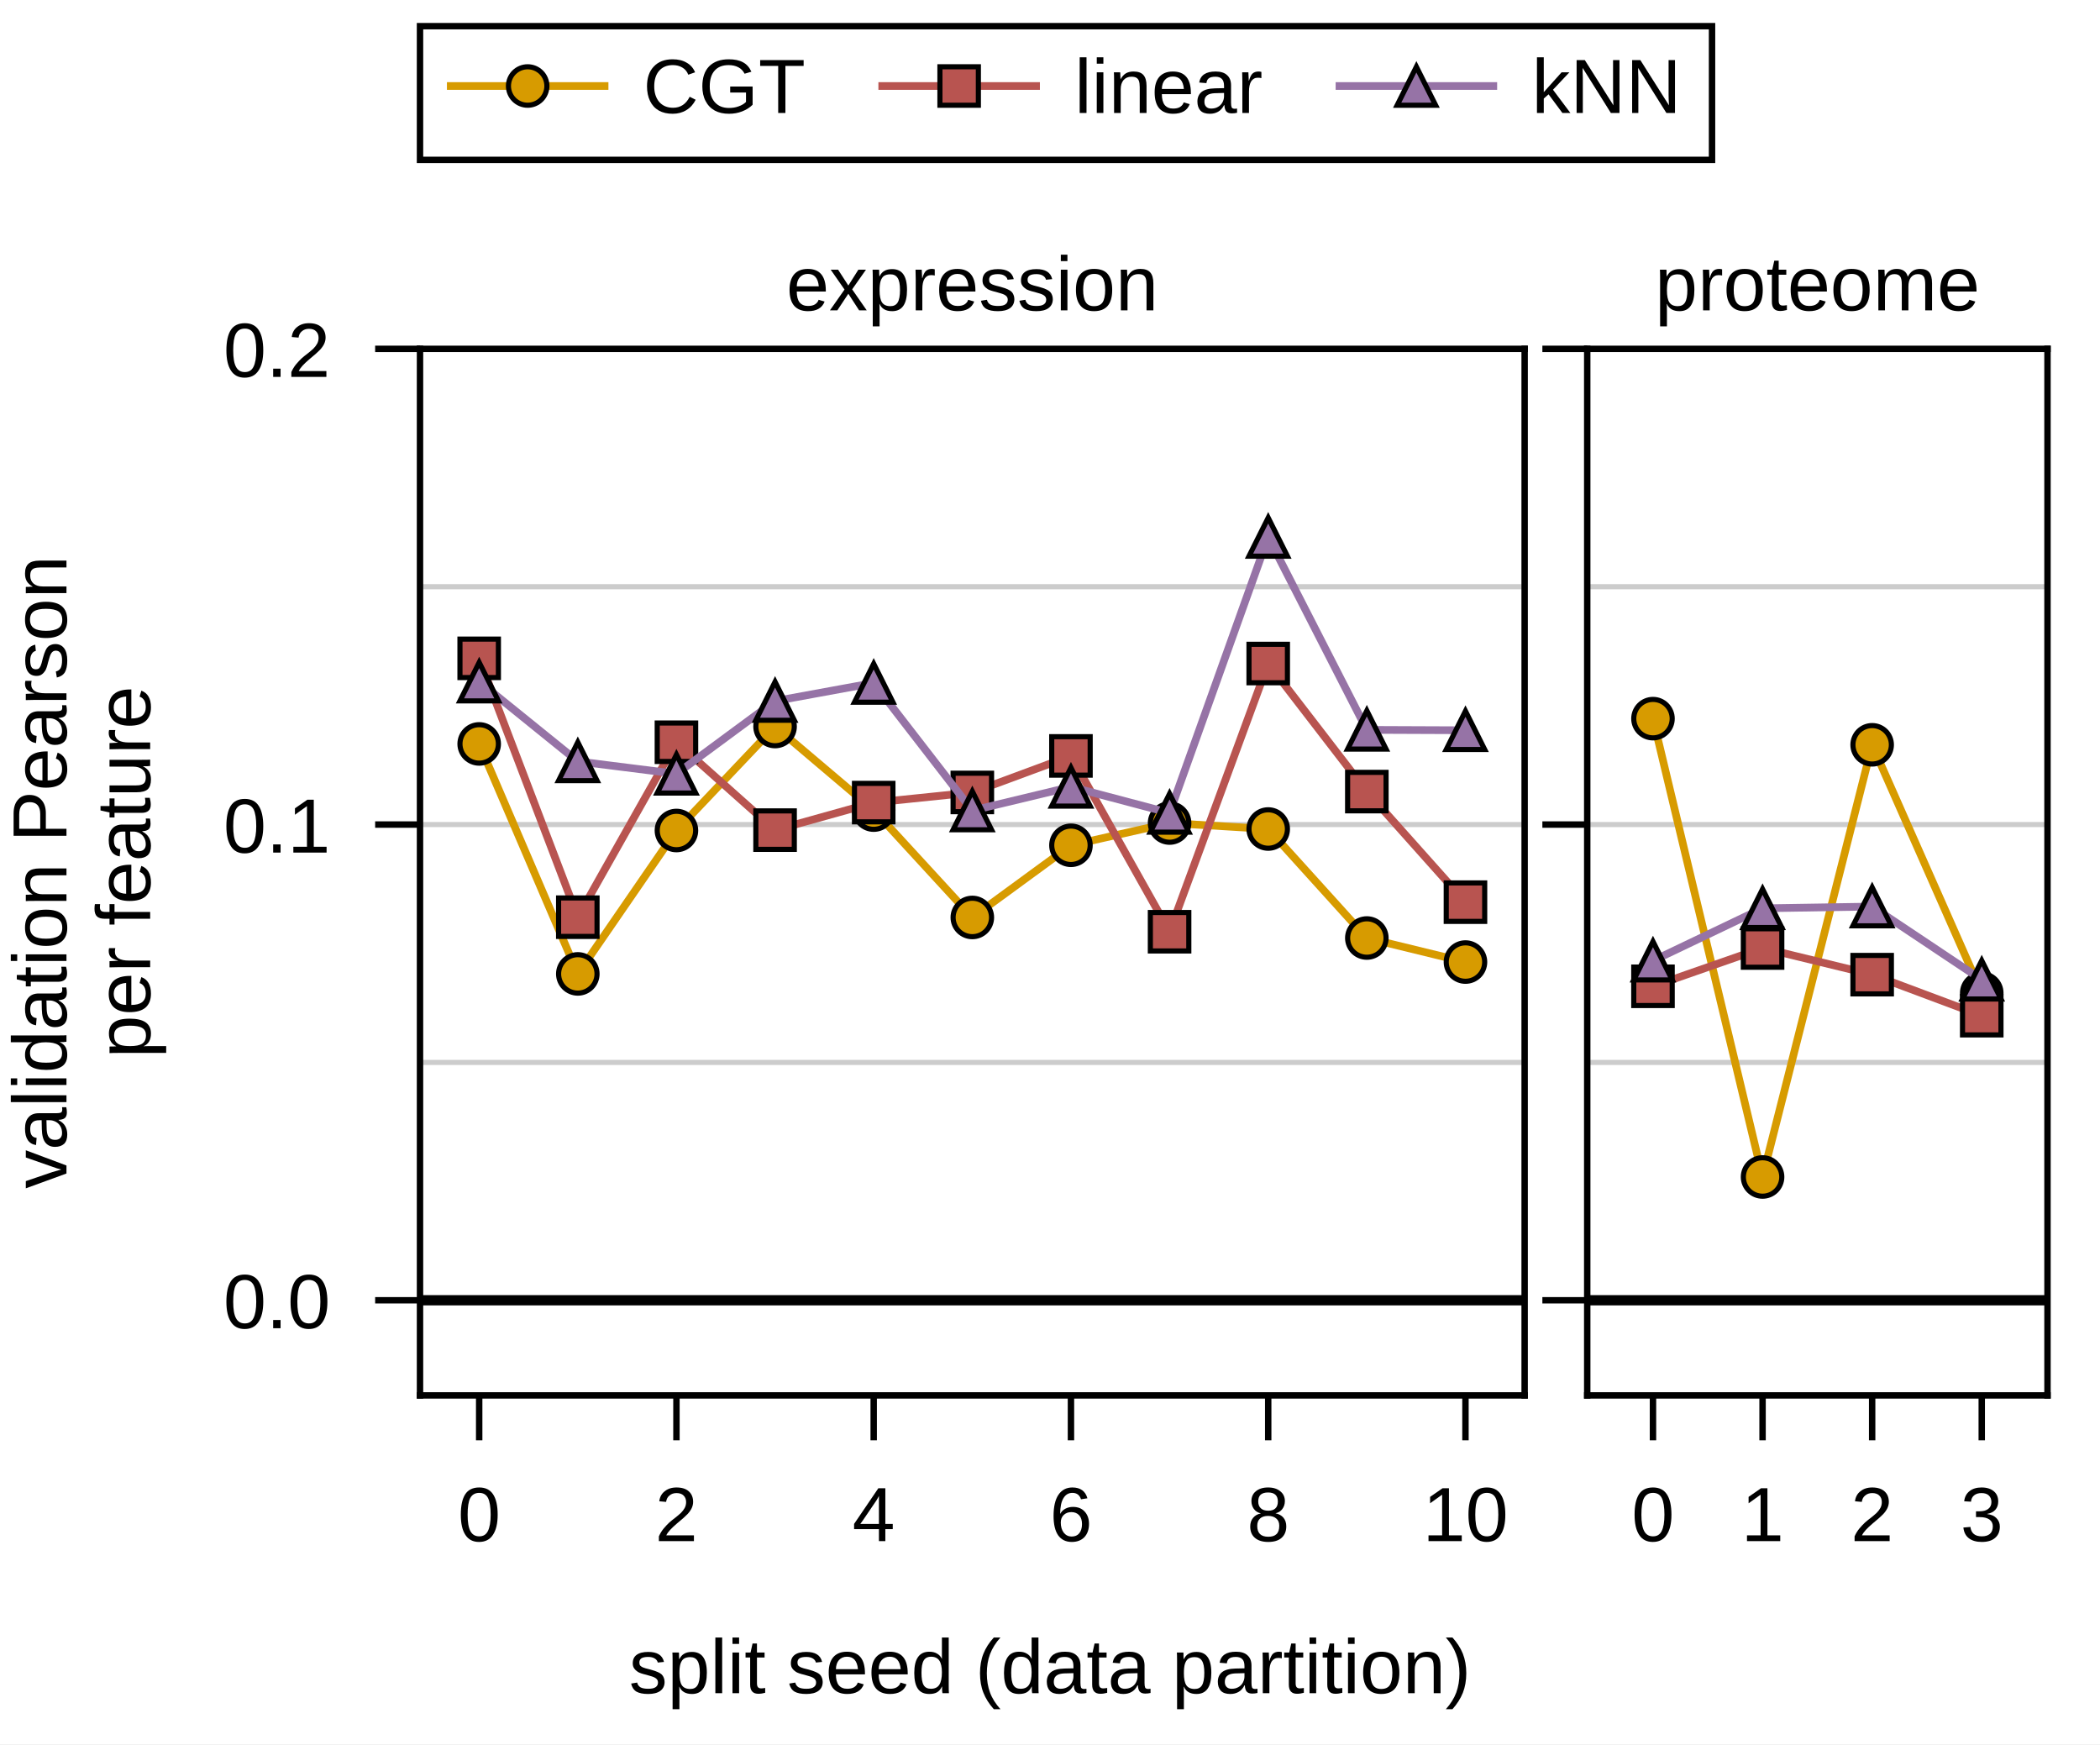
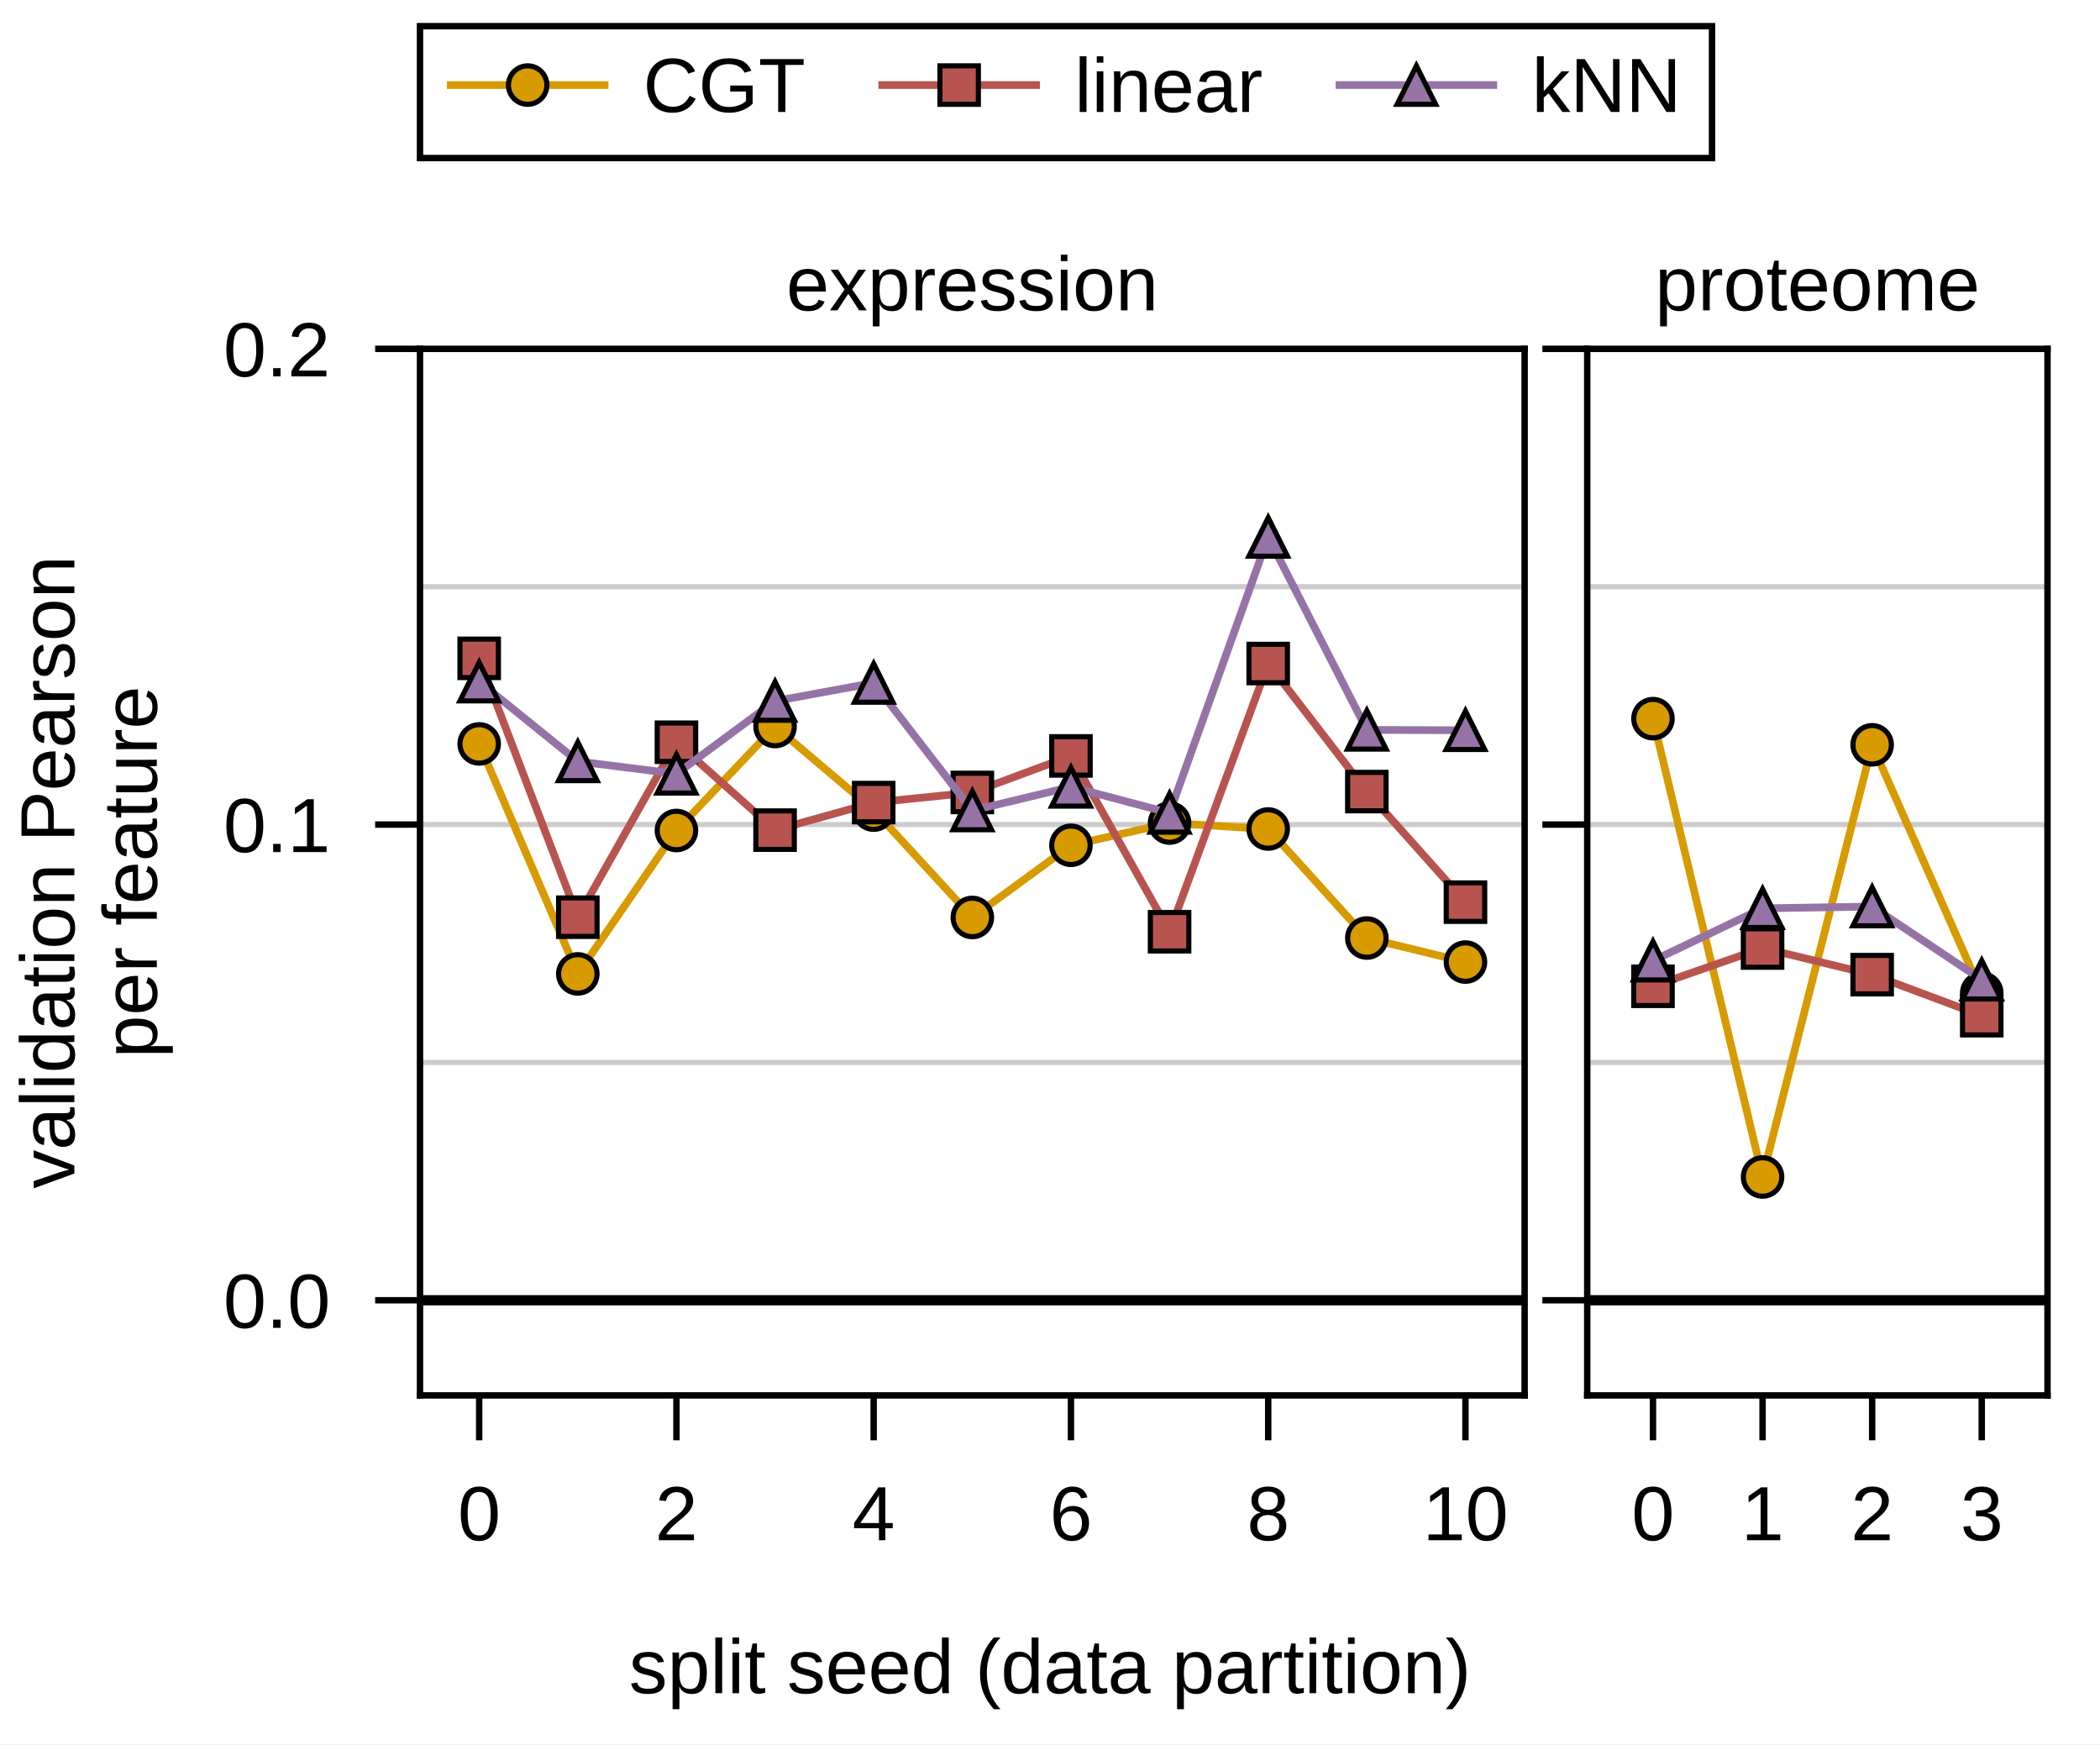
<svg xmlns="http://www.w3.org/2000/svg" xmlns:xlink="http://www.w3.org/1999/xlink" width="227.559" height="188.976" viewBox="0 0 227.559 188.976" version="1.1">
  <g transform="scale(1.388889)">
    <defs>
      <style type="text/css">*{stroke-linejoin: round; stroke-linecap: butt}</style>
    </defs>
    <g id="figure_1">
      <g id="patch_1">
        <path d="M 0 136.063  L 163.843 136.063  L 163.843 0  L 0 0  z " style="fill: #ffffff" />
      </g>
      <g id="axes_1">
        <g id="patch_2">
          <path d="M 32.769 108.85  L 118.953 108.85  L 118.953 27.213  L 32.769 27.213  z " style="fill: #ffffff" />
        </g>
        <g id="matplotlib.axis_1">
          <g id="xtick_1">
            <g id="line2d_1">
              <defs>
                <path id="mc632a3e56e" d="M 0 0  L 0 3.5  " style="stroke: #000000; stroke-width: 0.5" />
              </defs>
              <g>
                <use xlink:href="#mc632a3e56e" x="37.386" y="108.85" style="stroke: #000000; stroke-width: 0.5" />
              </g>
            </g>
            <g id="text_1">
-               <text style="font-size: 6px; font-family: 'Arial'; text-anchor: middle" x="37.386" y="120.219" transform="rotate(-0 37.38551 120.2186)">0</text>
+               <text style="font-size: 6px; font-family: 'Arial'; text-anchor: middle" x="37.386" y="120.145" transform="rotate(-0 37.38551 120.1451)">0</text>
            </g>
          </g>
          <g id="xtick_2">
            <g id="line2d_2">
              <g>
                <use xlink:href="#mc632a3e56e" x="52.776" y="108.85" style="stroke: #000000; stroke-width: 0.5" />
              </g>
            </g>
            <g id="text_2">
-               <text style="font-size: 6px; font-family: 'Arial'; text-anchor: middle" x="52.776" y="120.219" transform="rotate(-0 52.77553 120.2186)">2</text>
+               <text style="font-size: 6px; font-family: 'Arial'; text-anchor: middle" x="52.776" y="120.145" transform="rotate(-0 52.77553 120.1451)">2</text>
            </g>
          </g>
          <g id="xtick_3">
            <g id="line2d_3">
              <g>
                <use xlink:href="#mc632a3e56e" x="68.166" y="108.85" style="stroke: #000000; stroke-width: 0.5" />
              </g>
            </g>
            <g id="text_3">
-               <text style="font-size: 6px; font-family: 'Arial'; text-anchor: middle" x="68.166" y="120.219" transform="rotate(-0 68.16556 120.2186)">4</text>
+               <text style="font-size: 6px; font-family: 'Arial'; text-anchor: middle" x="68.166" y="120.145" transform="rotate(-0 68.16556 120.1451)">4</text>
            </g>
          </g>
          <g id="xtick_4">
            <g id="line2d_4">
              <g>
                <use xlink:href="#mc632a3e56e" x="83.556" y="108.85" style="stroke: #000000; stroke-width: 0.5" />
              </g>
            </g>
            <g id="text_4">
-               <text style="font-size: 6px; font-family: 'Arial'; text-anchor: middle" x="83.556" y="120.219" transform="rotate(-0 83.55558 120.2186)">6</text>
+               <text style="font-size: 6px; font-family: 'Arial'; text-anchor: middle" x="83.556" y="120.145" transform="rotate(-0 83.55558 120.1451)">6</text>
            </g>
          </g>
          <g id="xtick_5">
            <g id="line2d_5">
              <g>
                <use xlink:href="#mc632a3e56e" x="98.946" y="108.85" style="stroke: #000000; stroke-width: 0.5" />
              </g>
            </g>
            <g id="text_5">
-               <text style="font-size: 6px; font-family: 'Arial'; text-anchor: middle" x="98.946" y="120.219" transform="rotate(-0 98.9456 120.2186)">8</text>
+               <text style="font-size: 6px; font-family: 'Arial'; text-anchor: middle" x="98.946" y="120.145" transform="rotate(-0 98.9456 120.1451)">8</text>
            </g>
          </g>
          <g id="xtick_6">
            <g id="line2d_6">
              <g>
                <use xlink:href="#mc632a3e56e" x="114.336" y="108.85" style="stroke: #000000; stroke-width: 0.5" />
              </g>
            </g>
            <g id="text_6">
-               <text style="font-size: 6px; font-family: 'Arial'; text-anchor: middle" x="114.336" y="120.219" transform="rotate(-0 114.3356 120.2186)">10</text>
+               <text style="font-size: 6px; font-family: 'Arial'; text-anchor: middle" x="114.336" y="120.145" transform="rotate(-0 114.3356 120.1451)">10</text>
            </g>
          </g>
        </g>
        <g id="matplotlib.axis_2">
          <g id="ytick_1">
            <g id="line2d_7">
              <path d="M 32.769 101.429  L 118.953 101.429  " clip-path="url(#pcc00e4c158)" style="fill: none; stroke: #cccccc; stroke-width: 0.4; stroke-linecap: square" />
            </g>
            <g id="line2d_8">
              <defs>
                <path id="md6a260768d" d="M 0 0  L -3.5 0  " style="stroke: #000000; stroke-width: 0.5" />
              </defs>
              <g>
                <use xlink:href="#md6a260768d" x="32.769" y="101.429" style="stroke: #000000; stroke-width: 0.5" />
              </g>
            </g>
            <g id="text_7">
-               <text style="font-size: 6px; font-family: 'Arial'; text-anchor: end" x="25.769" y="103.613" transform="rotate(-0 25.7685 103.6129)">0.0</text>
+               <text style="font-size: 6px; font-family: 'Arial'; text-anchor: end" x="25.769" y="103.576" transform="rotate(-0 25.7685 103.5761)">0.0</text>
            </g>
          </g>
          <g id="ytick_2">
            <g id="line2d_9">
              <path d="M 32.769 64.321  L 118.953 64.321  " clip-path="url(#pcc00e4c158)" style="fill: none; stroke: #cccccc; stroke-width: 0.4; stroke-linecap: square" />
            </g>
            <g id="line2d_10">
              <g>
                <use xlink:href="#md6a260768d" x="32.769" y="64.321" style="stroke: #000000; stroke-width: 0.5" />
              </g>
            </g>
            <g id="text_8">
-               <text style="font-size: 6px; font-family: 'Arial'; text-anchor: end" x="25.769" y="66.505" transform="rotate(-0 25.7685 66.50477)">0.1</text>
+               <text style="font-size: 6px; font-family: 'Arial'; text-anchor: end" x="25.769" y="66.468" transform="rotate(-0 25.7685 66.46803)">0.1</text>
            </g>
          </g>
          <g id="ytick_3">
            <g id="line2d_11">
              <path d="M 32.769 27.213  L 118.953 27.213  " clip-path="url(#pcc00e4c158)" style="fill: none; stroke: #cccccc; stroke-width: 0.4; stroke-linecap: square" />
            </g>
            <g id="line2d_12">
              <g>
                <use xlink:href="#md6a260768d" x="32.769" y="27.213" style="stroke: #000000; stroke-width: 0.5" />
              </g>
            </g>
            <g id="text_9">
-               <text style="font-size: 6px; font-family: 'Arial'; text-anchor: end" x="25.769" y="29.397" transform="rotate(-0 25.7685 29.39668)">0.2</text>
+               <text style="font-size: 6px; font-family: 'Arial'; text-anchor: end" x="25.769" y="29.36" transform="rotate(-0 25.7685 29.35994)">0.2</text>
            </g>
          </g>
          <g id="ytick_4">
            <g id="line2d_13">
              <path d="M 32.769 82.875  L 118.953 82.875  " clip-path="url(#pcc00e4c158)" style="fill: none; stroke: #cccccc; stroke-width: 0.4; stroke-linecap: square" />
            </g>
            <g id="line2d_14" />
          </g>
          <g id="ytick_5">
            <g id="line2d_15">
              <path d="M 32.769 45.767  L 118.953 45.767  " clip-path="url(#pcc00e4c158)" style="fill: none; stroke: #cccccc; stroke-width: 0.4; stroke-linecap: square" />
            </g>
            <g id="line2d_16" />
          </g>
          <g id="text_10">
-             <text style="font-size: 6px; font-family: 'Arial'" transform="translate(5.185828 92.71259) rotate(-90)">validation Pearson</text>
-             <text style="font-size: 6px; font-family: 'Arial'" transform="translate(11.7161 82.53931) rotate(-90)">per feature</text>
+             <text style="font-size: 6px; font-family: 'Arial'" transform="translate(5.802129 92.71259) rotate(-90)">validation Pearson</text>
+             <text style="font-size: 6px; font-family: 'Arial'" transform="translate(12.236 82.53931) rotate(-90)">per feature</text>
          </g>
        </g>
        <g id="line2d_17">
          <path d="M 32.769 101.429  L 118.953 101.429  " clip-path="url(#pcc00e4c158)" style="fill: none; stroke: #000000; stroke-width: 0.8; stroke-linecap: square" />
        </g>
        <g id="patch_3">
          <path d="M 32.769 108.85  L 32.769 27.213  " style="fill: none; stroke: #000000; stroke-width: 0.5; stroke-linejoin: miter; stroke-linecap: square" />
        </g>
        <g id="patch_4">
          <path d="M 118.953 108.85  L 118.953 27.213  " style="fill: none; stroke: #000000; stroke-width: 0.5; stroke-linejoin: miter; stroke-linecap: square" />
        </g>
        <g id="patch_5">
          <path d="M 32.769 108.85  L 118.953 108.85  " style="fill: none; stroke: #000000; stroke-width: 0.5; stroke-linejoin: miter; stroke-linecap: square" />
        </g>
        <g id="patch_6">
          <path d="M 32.769 27.213  L 118.953 27.213  " style="fill: none; stroke: #000000; stroke-width: 0.5; stroke-linejoin: miter; stroke-linecap: square" />
        </g>
        <g id="line2d_18">
          <path d="M 37.386 58.03  L 45.081 75.97  L 52.776 64.784  L 60.471 56.673  L 68.166 63.193  L 75.861 71.567  L 83.556 65.937  L 91.251 64.201  L 98.946 64.668  L 106.641 73.171  L 114.336 75.046  " clip-path="url(#pcc00e4c158)" style="fill: none; stroke: #d79b00; stroke-width: 0.6; stroke-linecap: square" />
          <defs>
            <path id="m2666f503e0" d="M 0 1.5  C 0.398 1.5 0.779 1.342 1.061 1.061  C 1.342 0.779 1.5 0.398 1.5 0  C 1.5 -0.398 1.342 -0.779 1.061 -1.061  C 0.779 -1.342 0.398 -1.5 0 -1.5  C -0.398 -1.5 -0.779 -1.342 -1.061 -1.061  C -1.342 -0.779 -1.5 -0.398 -1.5 0  C -1.5 0.398 -1.342 0.779 -1.061 1.061  C -0.779 1.342 -0.398 1.5 0 1.5  z " style="stroke: #000000; stroke-width: 0.4" />
          </defs>
          <g clip-path="url(#pcc00e4c158)">
            <use xlink:href="#m2666f503e0" x="37.386" y="58.03" style="fill: #d79b00; stroke: #000000; stroke-width: 0.4" />
            <use xlink:href="#m2666f503e0" x="45.081" y="75.97" style="fill: #d79b00; stroke: #000000; stroke-width: 0.4" />
            <use xlink:href="#m2666f503e0" x="52.776" y="64.784" style="fill: #d79b00; stroke: #000000; stroke-width: 0.4" />
            <use xlink:href="#m2666f503e0" x="60.471" y="56.673" style="fill: #d79b00; stroke: #000000; stroke-width: 0.4" />
            <use xlink:href="#m2666f503e0" x="68.166" y="63.193" style="fill: #d79b00; stroke: #000000; stroke-width: 0.4" />
            <use xlink:href="#m2666f503e0" x="75.861" y="71.567" style="fill: #d79b00; stroke: #000000; stroke-width: 0.4" />
            <use xlink:href="#m2666f503e0" x="83.556" y="65.937" style="fill: #d79b00; stroke: #000000; stroke-width: 0.4" />
            <use xlink:href="#m2666f503e0" x="91.251" y="64.201" style="fill: #d79b00; stroke: #000000; stroke-width: 0.4" />
            <use xlink:href="#m2666f503e0" x="98.946" y="64.668" style="fill: #d79b00; stroke: #000000; stroke-width: 0.4" />
            <use xlink:href="#m2666f503e0" x="106.641" y="73.171" style="fill: #d79b00; stroke: #000000; stroke-width: 0.4" />
            <use xlink:href="#m2666f503e0" x="114.336" y="75.046" style="fill: #d79b00; stroke: #000000; stroke-width: 0.4" />
          </g>
        </g>
        <g id="line2d_19">
          <path d="M 37.386 51.354  L 45.081 71.546  L 52.776 57.899  L 60.471 64.755  L 68.166 62.608  L 75.861 61.816  L 83.556 58.966  L 91.251 72.681  L 98.946 51.759  L 106.641 61.749  L 114.336 70.373  " clip-path="url(#pcc00e4c158)" style="fill: none; stroke: #b85450; stroke-width: 0.6; stroke-linecap: square" />
          <defs>
            <path id="med2ca046d1" d="M -1.5 1.5  L 1.5 1.5  L 1.5 -1.5  L -1.5 -1.5  z " style="stroke: #000000; stroke-width: 0.4; stroke-linejoin: miter" />
          </defs>
          <g clip-path="url(#pcc00e4c158)">
            <use xlink:href="#med2ca046d1" x="37.386" y="51.354" style="fill: #b85450; stroke: #000000; stroke-width: 0.4; stroke-linejoin: miter" />
            <use xlink:href="#med2ca046d1" x="45.081" y="71.546" style="fill: #b85450; stroke: #000000; stroke-width: 0.4; stroke-linejoin: miter" />
            <use xlink:href="#med2ca046d1" x="52.776" y="57.899" style="fill: #b85450; stroke: #000000; stroke-width: 0.4; stroke-linejoin: miter" />
            <use xlink:href="#med2ca046d1" x="60.471" y="64.755" style="fill: #b85450; stroke: #000000; stroke-width: 0.4; stroke-linejoin: miter" />
            <use xlink:href="#med2ca046d1" x="68.166" y="62.608" style="fill: #b85450; stroke: #000000; stroke-width: 0.4; stroke-linejoin: miter" />
            <use xlink:href="#med2ca046d1" x="75.861" y="61.816" style="fill: #b85450; stroke: #000000; stroke-width: 0.4; stroke-linejoin: miter" />
            <use xlink:href="#med2ca046d1" x="83.556" y="58.966" style="fill: #b85450; stroke: #000000; stroke-width: 0.4; stroke-linejoin: miter" />
            <use xlink:href="#med2ca046d1" x="91.251" y="72.681" style="fill: #b85450; stroke: #000000; stroke-width: 0.4; stroke-linejoin: miter" />
            <use xlink:href="#med2ca046d1" x="98.946" y="51.759" style="fill: #b85450; stroke: #000000; stroke-width: 0.4; stroke-linejoin: miter" />
            <use xlink:href="#med2ca046d1" x="106.641" y="61.749" style="fill: #b85450; stroke: #000000; stroke-width: 0.4; stroke-linejoin: miter" />
            <use xlink:href="#med2ca046d1" x="114.336" y="70.373" style="fill: #b85450; stroke: #000000; stroke-width: 0.4; stroke-linejoin: miter" />
          </g>
        </g>
        <g id="line2d_20">
          <path d="M 37.386 53.173  L 45.081 59.394  L 52.776 60.362  L 60.471 54.685  L 68.166 53.276  L 75.861 63.226  L 83.556 61.38  L 91.251 63.413  L 98.946 41.886  L 106.641 56.934  L 114.336 56.965  " clip-path="url(#pcc00e4c158)" style="fill: none; stroke: #9673a6; stroke-width: 0.6; stroke-linecap: square" />
          <defs>
            <path id="m97ce83a043" d="M 0 -1.5  L -1.5 1.5  L 1.5 1.5  z " style="stroke: #000000; stroke-width: 0.4; stroke-linejoin: miter" />
          </defs>
          <g clip-path="url(#pcc00e4c158)">
            <use xlink:href="#m97ce83a043" x="37.386" y="53.173" style="fill: #9673a6; stroke: #000000; stroke-width: 0.4; stroke-linejoin: miter" />
            <use xlink:href="#m97ce83a043" x="45.081" y="59.394" style="fill: #9673a6; stroke: #000000; stroke-width: 0.4; stroke-linejoin: miter" />
            <use xlink:href="#m97ce83a043" x="52.776" y="60.362" style="fill: #9673a6; stroke: #000000; stroke-width: 0.4; stroke-linejoin: miter" />
            <use xlink:href="#m97ce83a043" x="60.471" y="54.685" style="fill: #9673a6; stroke: #000000; stroke-width: 0.4; stroke-linejoin: miter" />
            <use xlink:href="#m97ce83a043" x="68.166" y="53.276" style="fill: #9673a6; stroke: #000000; stroke-width: 0.4; stroke-linejoin: miter" />
            <use xlink:href="#m97ce83a043" x="75.861" y="63.226" style="fill: #9673a6; stroke: #000000; stroke-width: 0.4; stroke-linejoin: miter" />
            <use xlink:href="#m97ce83a043" x="83.556" y="61.38" style="fill: #9673a6; stroke: #000000; stroke-width: 0.4; stroke-linejoin: miter" />
            <use xlink:href="#m97ce83a043" x="91.251" y="63.413" style="fill: #9673a6; stroke: #000000; stroke-width: 0.4; stroke-linejoin: miter" />
            <use xlink:href="#m97ce83a043" x="98.946" y="41.886" style="fill: #9673a6; stroke: #000000; stroke-width: 0.4; stroke-linejoin: miter" />
            <use xlink:href="#m97ce83a043" x="106.641" y="56.934" style="fill: #9673a6; stroke: #000000; stroke-width: 0.4; stroke-linejoin: miter" />
            <use xlink:href="#m97ce83a043" x="114.336" y="56.965" style="fill: #9673a6; stroke: #000000; stroke-width: 0.4; stroke-linejoin: miter" />
          </g>
        </g>
        <g id="text_11">
          <text style="font-size: 6px; font-family: 'Arial'; text-anchor: middle" x="75.861" y="24.213" transform="rotate(-0 75.86057 24.2126)">expression</text>
        </g>
      </g>
      <g id="axes_2">
        <g id="patch_7">
          <path d="M 123.836 108.85  L 159.746 108.85  L 159.746 27.213  L 123.836 27.213  z " style="fill: #ffffff" />
        </g>
        <g id="matplotlib.axis_3">
          <g id="xtick_7">
            <g id="line2d_21">
              <g>
                <use xlink:href="#mc632a3e56e" x="128.966" y="108.85" style="stroke: #000000; stroke-width: 0.5" />
              </g>
            </g>
            <g id="text_12">
-               <text style="font-size: 6px; font-family: 'Arial'; text-anchor: middle" x="128.966" y="120.219" transform="rotate(-0 128.9664 120.2186)">0</text>
+               <text style="font-size: 6px; font-family: 'Arial'; text-anchor: middle" x="128.966" y="120.145" transform="rotate(-0 128.9664 120.1451)">0</text>
            </g>
          </g>
          <g id="xtick_8">
            <g id="line2d_22">
              <g>
                <use xlink:href="#mc632a3e56e" x="137.516" y="108.85" style="stroke: #000000; stroke-width: 0.5" />
              </g>
            </g>
            <g id="text_13">
-               <text style="font-size: 6px; font-family: 'Arial'; text-anchor: middle" x="137.516" y="120.219" transform="rotate(-0 137.5164 120.2186)">1</text>
+               <text style="font-size: 6px; font-family: 'Arial'; text-anchor: middle" x="137.516" y="120.145" transform="rotate(-0 137.5164 120.1451)">1</text>
            </g>
          </g>
          <g id="xtick_9">
            <g id="line2d_23">
              <g>
                <use xlink:href="#mc632a3e56e" x="146.066" y="108.85" style="stroke: #000000; stroke-width: 0.5" />
              </g>
            </g>
            <g id="text_14">
-               <text style="font-size: 6px; font-family: 'Arial'; text-anchor: middle" x="146.066" y="120.219" transform="rotate(-0 146.0664 120.2186)">2</text>
+               <text style="font-size: 6px; font-family: 'Arial'; text-anchor: middle" x="146.066" y="120.145" transform="rotate(-0 146.0664 120.1451)">2</text>
            </g>
          </g>
          <g id="xtick_10">
            <g id="line2d_24">
              <g>
                <use xlink:href="#mc632a3e56e" x="154.616" y="108.85" style="stroke: #000000; stroke-width: 0.5" />
              </g>
            </g>
            <g id="text_15">
-               <text style="font-size: 6px; font-family: 'Arial'; text-anchor: middle" x="154.616" y="120.219" transform="rotate(-0 154.6164 120.2186)">3</text>
+               <text style="font-size: 6px; font-family: 'Arial'; text-anchor: middle" x="154.616" y="120.145" transform="rotate(-0 154.6164 120.1451)">3</text>
            </g>
          </g>
        </g>
        <g id="matplotlib.axis_4">
          <g id="ytick_6">
            <g id="line2d_25">
              <path d="M 123.836 101.429  L 159.746 101.429  " clip-path="url(#p22d5237249)" style="fill: none; stroke: #cccccc; stroke-width: 0.4; stroke-linecap: square" />
            </g>
            <g id="line2d_26">
              <g>
                <use xlink:href="#md6a260768d" x="123.836" y="101.429" style="stroke: #000000; stroke-width: 0.5" />
              </g>
            </g>
          </g>
          <g id="ytick_7">
            <g id="line2d_27">
              <path d="M 123.836 64.321  L 159.746 64.321  " clip-path="url(#p22d5237249)" style="fill: none; stroke: #cccccc; stroke-width: 0.4; stroke-linecap: square" />
            </g>
            <g id="line2d_28">
              <g>
                <use xlink:href="#md6a260768d" x="123.836" y="64.321" style="stroke: #000000; stroke-width: 0.5" />
              </g>
            </g>
          </g>
          <g id="ytick_8">
            <g id="line2d_29">
              <path d="M 123.836 27.213  L 159.746 27.213  " clip-path="url(#p22d5237249)" style="fill: none; stroke: #cccccc; stroke-width: 0.4; stroke-linecap: square" />
            </g>
            <g id="line2d_30">
              <g>
                <use xlink:href="#md6a260768d" x="123.836" y="27.213" style="stroke: #000000; stroke-width: 0.5" />
              </g>
            </g>
          </g>
          <g id="ytick_9">
            <g id="line2d_31">
              <path d="M 123.836 82.875  L 159.746 82.875  " clip-path="url(#p22d5237249)" style="fill: none; stroke: #cccccc; stroke-width: 0.4; stroke-linecap: square" />
            </g>
            <g id="line2d_32" />
          </g>
          <g id="ytick_10">
            <g id="line2d_33">
              <path d="M 123.836 45.767  L 159.746 45.767  " clip-path="url(#p22d5237249)" style="fill: none; stroke: #cccccc; stroke-width: 0.4; stroke-linecap: square" />
            </g>
            <g id="line2d_34" />
          </g>
        </g>
        <g id="line2d_35">
          <path d="M 123.836 101.429  L 159.746 101.429  " clip-path="url(#p22d5237249)" style="fill: none; stroke: #000000; stroke-width: 0.8; stroke-linecap: square" />
        </g>
        <g id="patch_8">
          <path d="M 123.836 108.85  L 123.836 27.213  " style="fill: none; stroke: #000000; stroke-width: 0.5; stroke-linejoin: miter; stroke-linecap: square" />
        </g>
        <g id="patch_9">
          <path d="M 159.746 108.85  L 159.746 27.213  " style="fill: none; stroke: #000000; stroke-width: 0.5; stroke-linejoin: miter; stroke-linecap: square" />
        </g>
        <g id="patch_10">
          <path d="M 123.836 108.85  L 159.746 108.85  " style="fill: none; stroke: #000000; stroke-width: 0.5; stroke-linejoin: miter; stroke-linecap: square" />
        </g>
        <g id="patch_11">
          <path d="M 123.836 27.213  L 159.746 27.213  " style="fill: none; stroke: #000000; stroke-width: 0.5; stroke-linejoin: miter; stroke-linecap: square" />
        </g>
        <g id="line2d_36">
          <path d="M 128.966 56.058  L 137.516 91.811  L 146.066 58.099  L 154.616 77.46  " clip-path="url(#p22d5237249)" style="fill: none; stroke: #d79b00; stroke-width: 0.6; stroke-linecap: square" />
          <g clip-path="url(#p22d5237249)">
            <use xlink:href="#m2666f503e0" x="128.966" y="56.058" style="fill: #d79b00; stroke: #000000; stroke-width: 0.4" />
            <use xlink:href="#m2666f503e0" x="137.516" y="91.811" style="fill: #d79b00; stroke: #000000; stroke-width: 0.4" />
            <use xlink:href="#m2666f503e0" x="146.066" y="58.099" style="fill: #d79b00; stroke: #000000; stroke-width: 0.4" />
            <use xlink:href="#m2666f503e0" x="154.616" y="77.46" style="fill: #d79b00; stroke: #000000; stroke-width: 0.4" />
          </g>
        </g>
        <g id="line2d_37">
          <path d="M 128.966 76.937  L 137.516 73.95  L 146.066 76.029  L 154.616 79.229  " clip-path="url(#p22d5237249)" style="fill: none; stroke: #b85450; stroke-width: 0.6; stroke-linecap: square" />
          <g clip-path="url(#p22d5237249)">
            <use xlink:href="#med2ca046d1" x="128.966" y="76.937" style="fill: #b85450; stroke: #000000; stroke-width: 0.4; stroke-linejoin: miter" />
            <use xlink:href="#med2ca046d1" x="137.516" y="73.95" style="fill: #b85450; stroke: #000000; stroke-width: 0.4; stroke-linejoin: miter" />
            <use xlink:href="#med2ca046d1" x="146.066" y="76.029" style="fill: #b85450; stroke: #000000; stroke-width: 0.4; stroke-linejoin: miter" />
            <use xlink:href="#med2ca046d1" x="154.616" y="79.229" style="fill: #b85450; stroke: #000000; stroke-width: 0.4; stroke-linejoin: miter" />
          </g>
        </g>
        <g id="line2d_38">
          <path d="M 128.966 74.94  L 137.516 70.853  L 146.066 70.719  L 154.616 76.427  " clip-path="url(#p22d5237249)" style="fill: none; stroke: #9673a6; stroke-width: 0.6; stroke-linecap: square" />
          <g clip-path="url(#p22d5237249)">
            <use xlink:href="#m97ce83a043" x="128.966" y="74.94" style="fill: #9673a6; stroke: #000000; stroke-width: 0.4; stroke-linejoin: miter" />
            <use xlink:href="#m97ce83a043" x="137.516" y="70.853" style="fill: #9673a6; stroke: #000000; stroke-width: 0.4; stroke-linejoin: miter" />
            <use xlink:href="#m97ce83a043" x="146.066" y="70.719" style="fill: #9673a6; stroke: #000000; stroke-width: 0.4; stroke-linejoin: miter" />
            <use xlink:href="#m97ce83a043" x="154.616" y="76.427" style="fill: #9673a6; stroke: #000000; stroke-width: 0.4; stroke-linejoin: miter" />
          </g>
        </g>
        <g id="text_16">
          <text style="font-size: 6px; font-family: 'Arial'; text-anchor: middle" x="141.791" y="24.213" transform="rotate(-0 141.7914 24.2126)">proteome</text>
        </g>
      </g>
      <g id="text_17">
        <text style="font-size: 6px; font-family: 'Arial'; text-anchor: middle" x="81.921" y="132.079" transform="rotate(-0 81.92126 132.0789)">split seed (data partition)</text>
      </g>
      <g id="legend_1">
        <g id="patch_12">
-           <path d="M 32.769 12.472  L 133.573 12.472  L 133.573 2.041  L 32.769 2.041  z " style="fill: #ffffff; stroke: #000000; stroke-width: 0.5; stroke-linejoin: miter" />
+           <path d="M 32.769 12.328  L 133.573 12.328  L 133.573 2.041  L 32.769 2.041  z " style="fill: #ffffff; stroke: #000000; stroke-width: 0.5; stroke-linejoin: miter" />
        </g>
        <g id="line2d_39">
-           <path d="M 35.169 6.709  L 41.169 6.709  L 47.169 6.709  " style="fill: none; stroke: #d79b00; stroke-width: 0.6; stroke-linecap: square" />
+           <path d="M 35.169 6.636  L 41.169 6.636  L 47.169 6.636  " style="fill: none; stroke: #d79b00; stroke-width: 0.6; stroke-linecap: square" />
          <g>
-             <use xlink:href="#m2666f503e0" x="41.169" y="6.709" style="fill: #d79b00; stroke: #000000; stroke-width: 0.4" />
+             <use xlink:href="#m2666f503e0" x="41.169" y="6.636" style="fill: #d79b00; stroke: #000000; stroke-width: 0.4" />
          </g>
        </g>
        <g id="text_18">
-           <text style="font-size: 6px; font-family: 'Arial'; text-anchor: start" x="50.169" y="8.809" transform="rotate(-0 50.1685 8.809109)">CGT</text>
+           <text style="font-size: 6px; font-family: 'Arial'; text-anchor: start" x="50.169" y="8.736" transform="rotate(-0 50.1685 8.735632)">CGT</text>
        </g>
        <g id="line2d_40">
-           <path d="M 68.833 6.709  L 74.833 6.709  L 80.833 6.709  " style="fill: none; stroke: #b85450; stroke-width: 0.6; stroke-linecap: square" />
+           <path d="M 68.833 6.636  L 74.833 6.636  L 80.833 6.636  " style="fill: none; stroke: #b85450; stroke-width: 0.6; stroke-linecap: square" />
          <g>
-             <use xlink:href="#med2ca046d1" x="74.833" y="6.709" style="fill: #b85450; stroke: #000000; stroke-width: 0.4; stroke-linejoin: miter" />
+             <use xlink:href="#med2ca046d1" x="74.833" y="6.636" style="fill: #b85450; stroke: #000000; stroke-width: 0.4; stroke-linejoin: miter" />
          </g>
        </g>
        <g id="text_19">
-           <text style="font-size: 6px; font-family: 'Arial'; text-anchor: start" x="83.833" y="8.809" transform="rotate(-0 83.83319 8.809109)">linear</text>
+           <text style="font-size: 6px; font-family: 'Arial'; text-anchor: start" x="83.833" y="8.736" transform="rotate(-0 83.83319 8.735632)">linear</text>
        </g>
        <g id="line2d_41">
-           <path d="M 104.507 6.709  L 110.507 6.709  L 116.507 6.709  " style="fill: none; stroke: #9673a6; stroke-width: 0.6; stroke-linecap: square" />
+           <path d="M 104.507 6.636  L 110.507 6.636  L 116.507 6.636  " style="fill: none; stroke: #9673a6; stroke-width: 0.6; stroke-linecap: square" />
          <g>
-             <use xlink:href="#m97ce83a043" x="110.507" y="6.709" style="fill: #9673a6; stroke: #000000; stroke-width: 0.4; stroke-linejoin: miter" />
+             <use xlink:href="#m97ce83a043" x="110.507" y="6.636" style="fill: #9673a6; stroke: #000000; stroke-width: 0.4; stroke-linejoin: miter" />
          </g>
        </g>
        <g id="text_20">
-           <text style="font-size: 6px; font-family: 'Arial'; text-anchor: start" x="119.507" y="8.809" transform="rotate(-0 119.5069 8.809109)">kNN</text>
+           <text style="font-size: 6px; font-family: 'Arial'; text-anchor: start" x="119.507" y="8.736" transform="rotate(-0 119.5069 8.735632)">kNN</text>
        </g>
      </g>
    </g>
    <defs>
      <clipPath id="pcc00e4c158">
        <rect x="32.769" y="27.213" width="86.184" height="81.638" />
      </clipPath>
      <clipPath id="p22d5237249">
        <rect x="123.836" y="27.213" width="35.91" height="81.638" />
      </clipPath>
    </defs>
  </g>
</svg>
